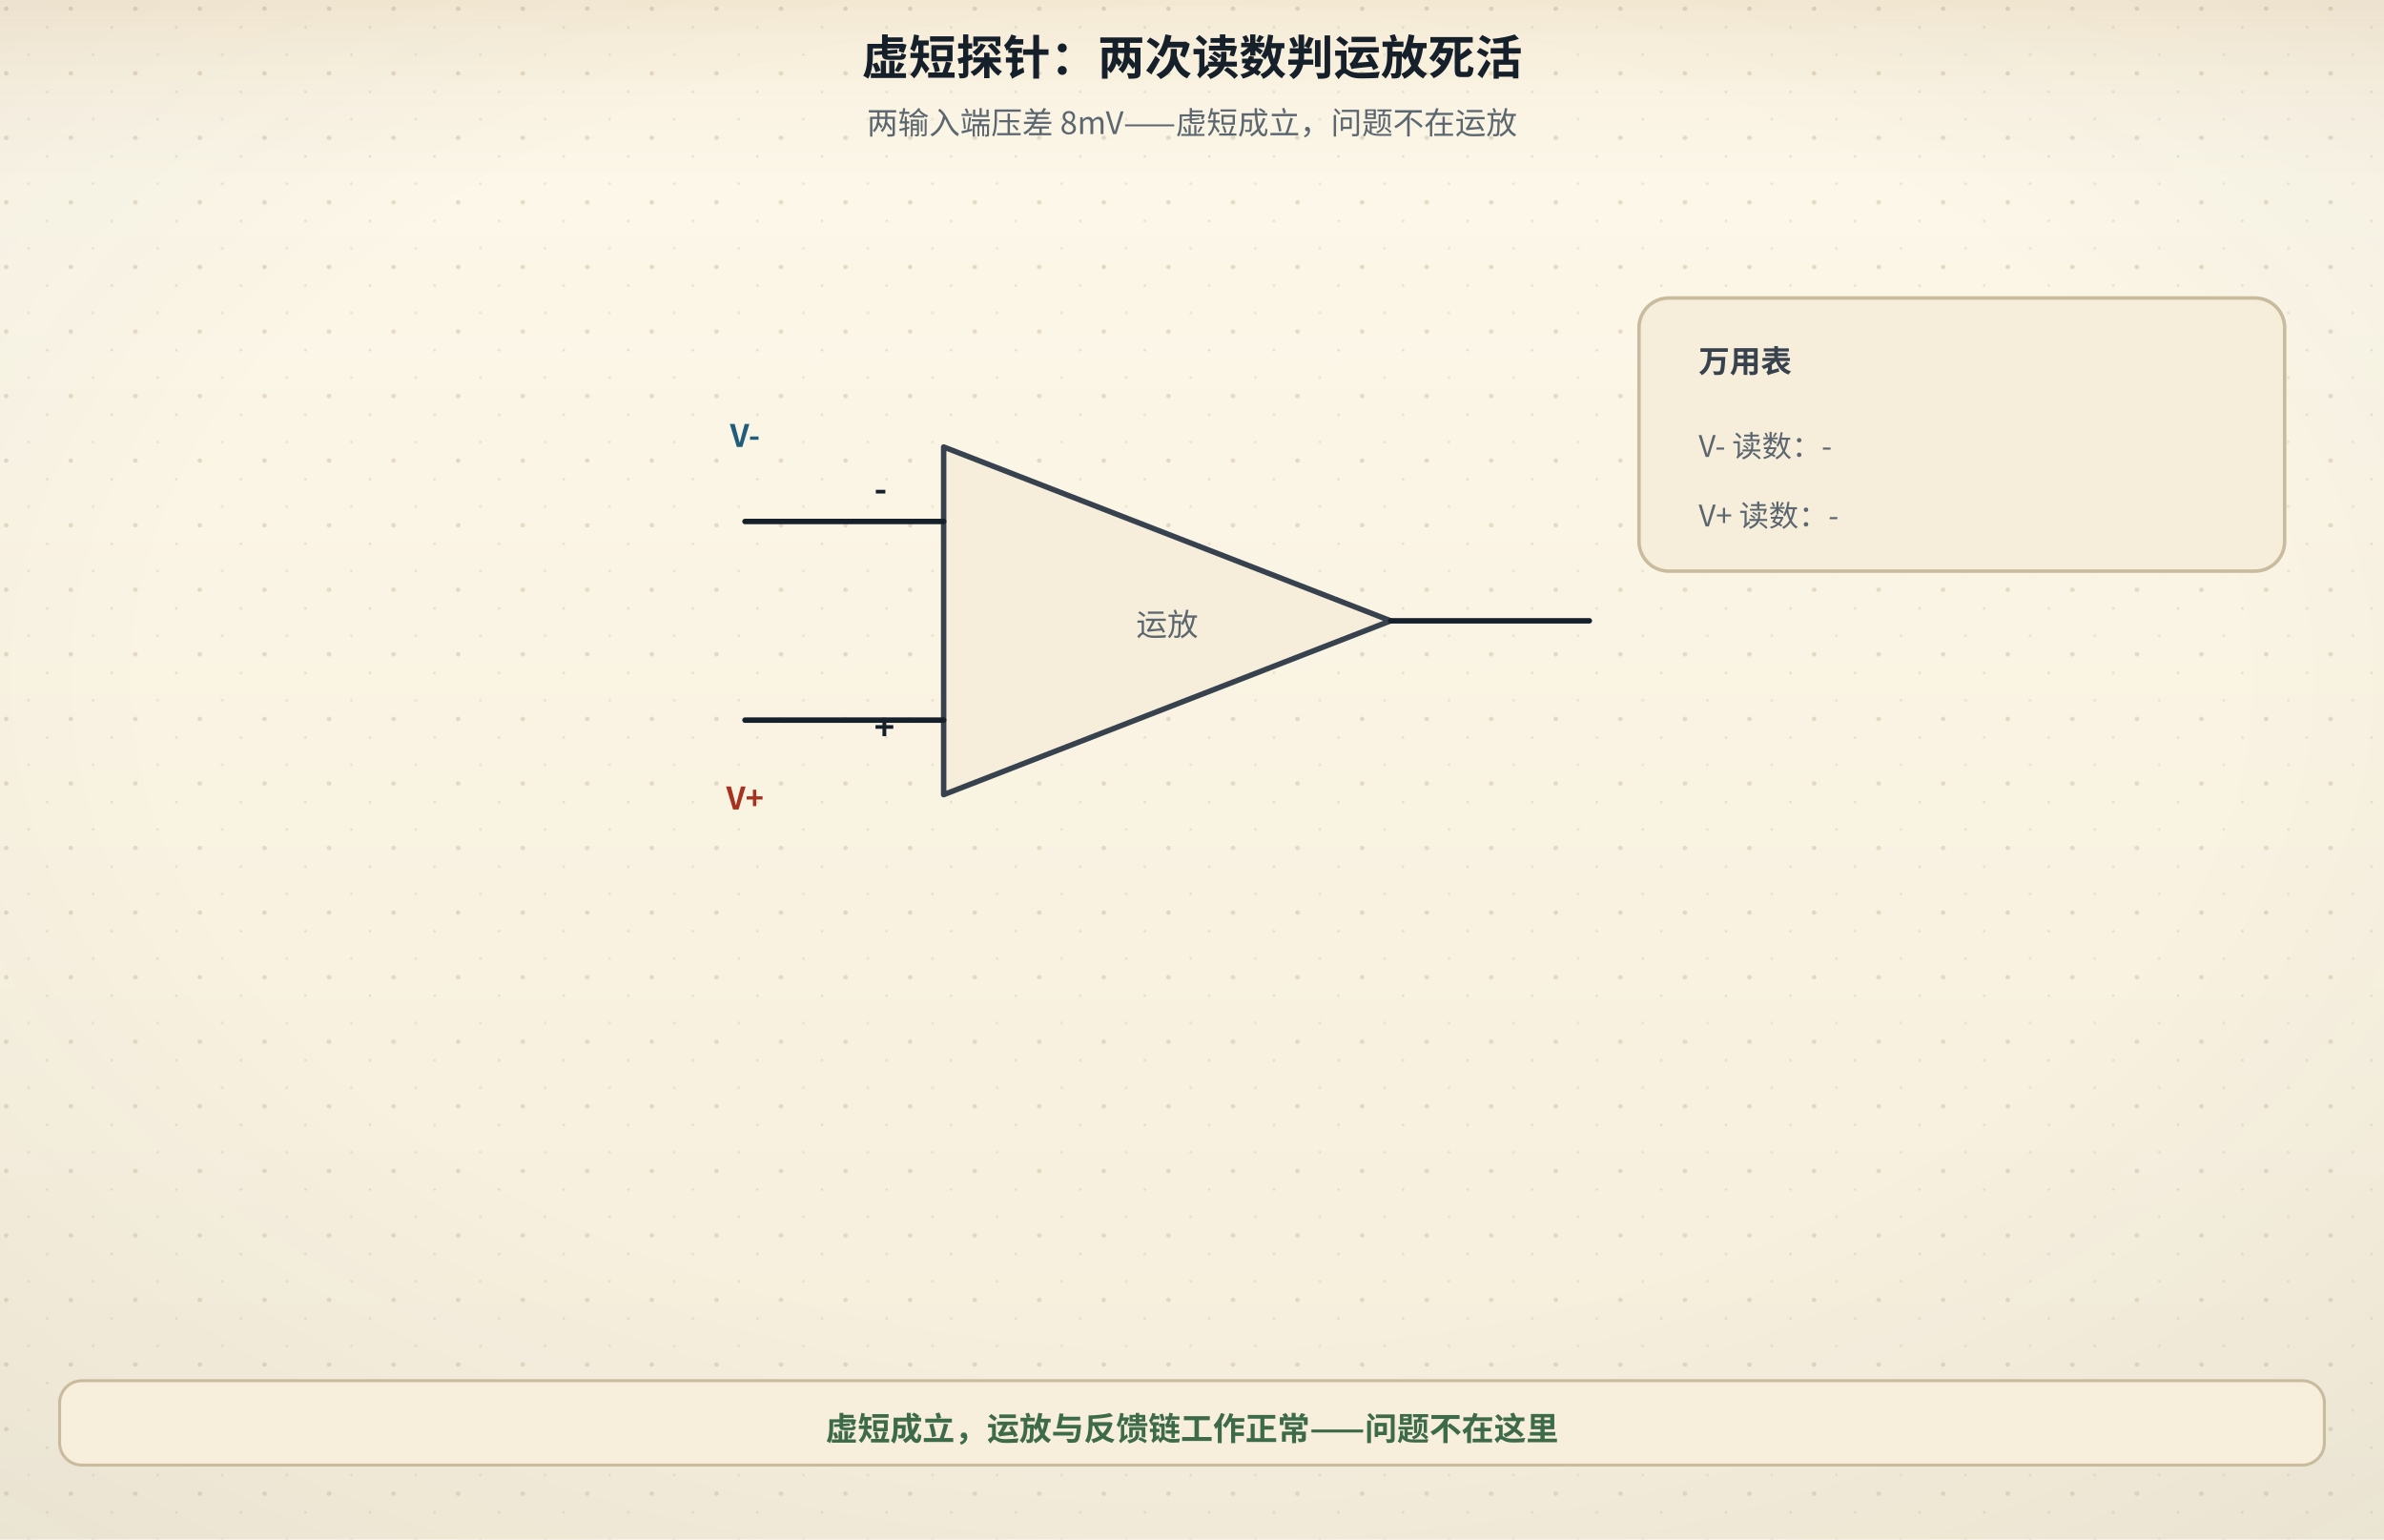
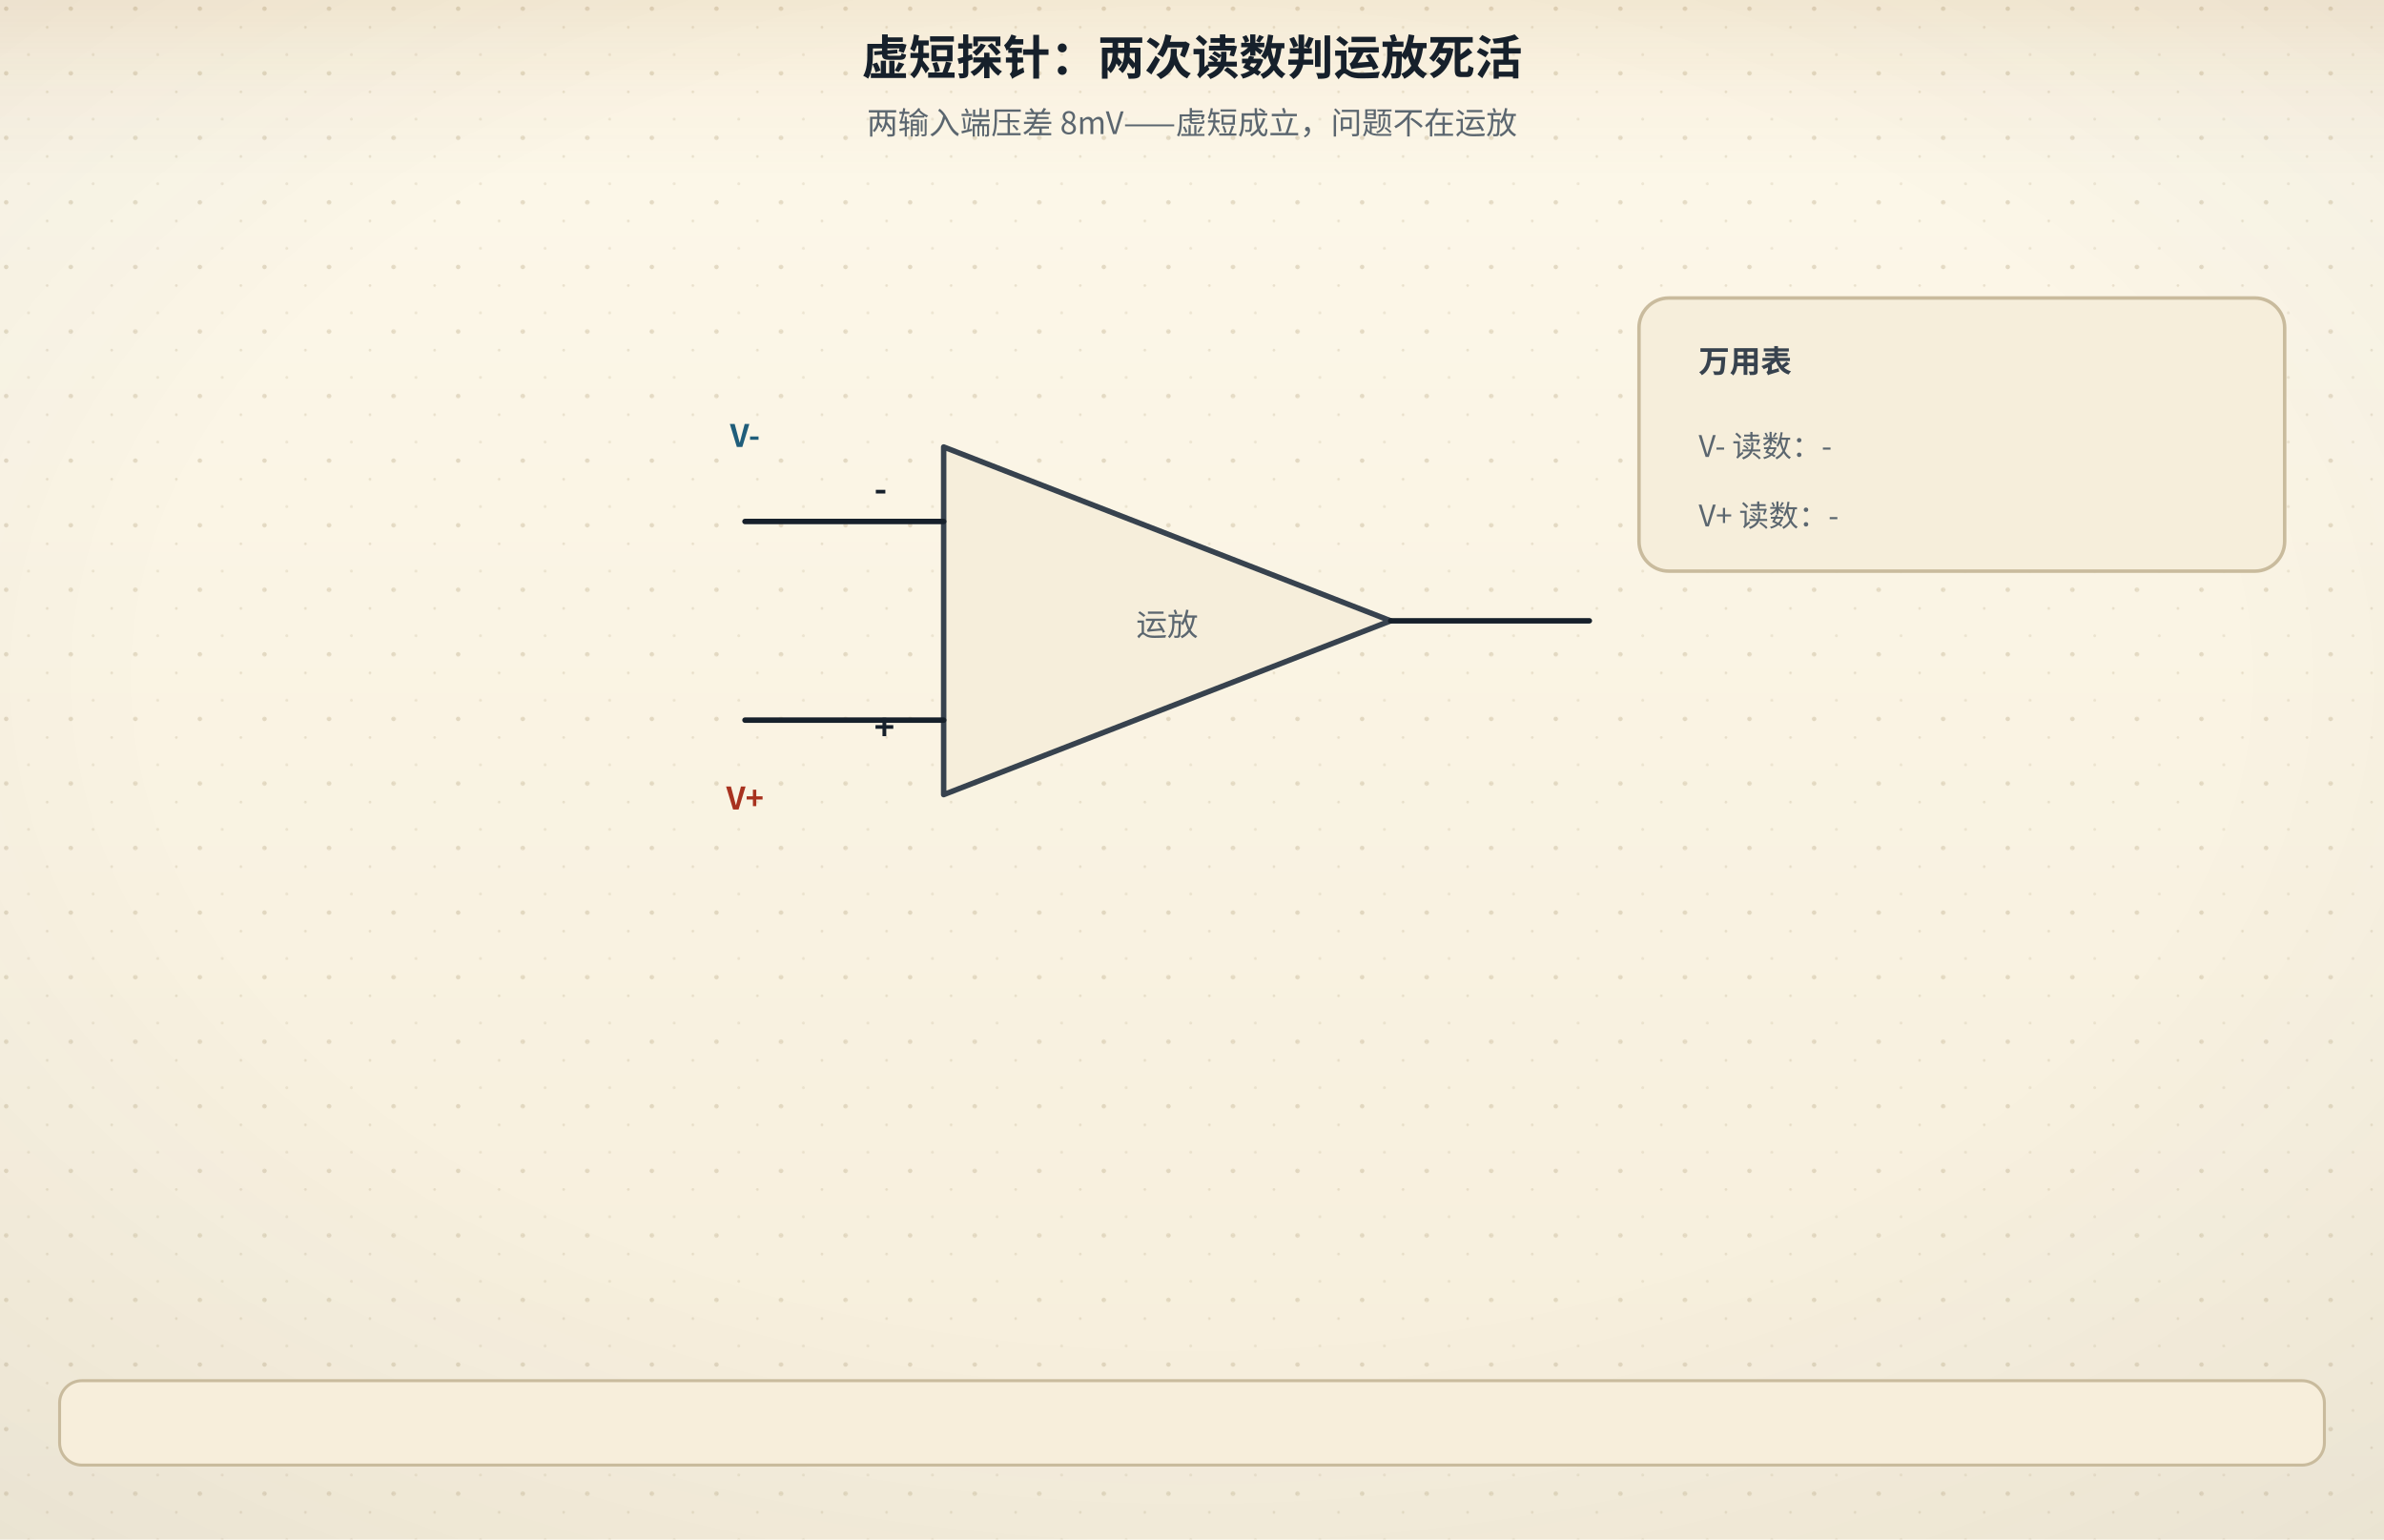
<svg xmlns="http://www.w3.org/2000/svg" viewBox="0 0 960 620" role="img" aria-labelledby="figTitle figDesc">
  <defs>
    <linearGradient id="bgL" x1="0" y1="0" x2="0" y2="1">
      <stop offset="0" stop-color="#fdf8ea" />
      <stop offset="1" stop-color="#f6eedb" />
    </linearGradient>
    <linearGradient id="bgD" x1="0" y1="0" x2="0" y2="1">
      <stop offset="0" stop-color="#141310" />
      <stop offset="1" stop-color="#1d1a14" />
    </linearGradient>
    <radialGradient id="vig" cx="0.5" cy="0.44" r="0.78">
      <stop offset="0.55" stop-color="#16202b" stop-opacity="0" />
      <stop offset="1" stop-color="#16202b" stop-opacity="0.055" />
    </radialGradient>
    <linearGradient id="hdr" x1="0" y1="0" x2="0" y2="1">
      <stop offset="0" stop-color="#a4630f" stop-opacity="0.10" />
      <stop offset="0.55" stop-color="#a4630f" stop-opacity="0.028" />
      <stop offset="1" stop-color="#a4630f" stop-opacity="0" />
    </linearGradient>
    <linearGradient id="hdrD" x1="0" y1="0" x2="0" y2="1">
      <stop offset="0" stop-color="#dcab63" stop-opacity="0.13" />
      <stop offset="0.55" stop-color="#dcab63" stop-opacity="0.04" />
      <stop offset="1" stop-color="#dcab63" stop-opacity="0" />
    </linearGradient>
    <pattern id="dots" width="26" height="26" patternUnits="userSpaceOnUse">
      <circle cx="2.5" cy="3.5" r="0.9" fill="#c9bb9d" />
      <circle cx="19" cy="11" r="0.55" fill="#c9bb9d" opacity="0.7" />
      <circle cx="11.5" cy="22" r="0.6" fill="#c9bb9d" opacity="0.55" />
    </pattern>
    <filter id="soft" x="-40%" y="-40%" width="180%" height="180%">
      <feDropShadow dx="0" dy="1.4" stdDeviation="2" flood-color="#16202b" flood-opacity="0.13" />
    </filter>
    <filter id="pglow" x="-70%" y="-70%" width="240%" height="240%">
      <feGaussianBlur stdDeviation="1.7" result="b" />
      <feMerge>
        <feMergeNode in="b" />
        <feMergeNode in="SourceGraphic" />
      </feMerge>
    </filter>
  </defs>
  <rect class="page-bg" width="960" height="620" fill="url(#bgL)" />
  <rect class="page-grain" width="960" height="620" fill="url(#dots)" />
  <rect class="page-vig" width="960" height="620" fill="url(#vig)" />
  <rect class="page-hdr" width="960" height="72" fill="url(#hdr)" />
  <style>
text{font-family:"Segoe UI","Microsoft YaHei","PingFang SC","Hiragino Sans GB","Noto Sans CJK SC","Source Han Sans SC","Noto Sans SC",sans-serif;}
line,path,polyline,polygon{stroke-linecap:round;stroke-linejoin:round}
.page-bg{fill:url(#bgL)}
.page-grain{opacity:.5}
.page-vig{opacity:1}
.page-hdr{fill:url(#hdr)}
@media (prefers-color-scheme: dark){
.page-bg{fill:url(#bgD)}
.page-grain{opacity:.34}
.page-vig{opacity:.5}
.page-hdr{fill:url(#hdrD)}
[fill="#fdf8ea"]{fill:#141310}
[stroke="#fdf8ea"]{stroke:#141310}
[fill="#f6eedb"]{fill:#1d1a14}
[stroke="#f6eedb"]{stroke:#1d1a14}
[fill="#e0d3b8"]{fill:#3b3529}
[stroke="#e0d3b8"]{stroke:#3b3529}
[fill="#c9bb9d"]{fill:#4a4436}
[stroke="#c9bb9d"]{stroke:#4a4436}
[fill="#16202b"]{fill:#ece4d3}
[stroke="#16202b"]{stroke:#ece4d3}
[fill="#37424e"]{fill:#cfc6b4}
[stroke="#37424e"]{stroke:#cfc6b4}
[fill="#5b666f"]{fill:#a79e8b}
[stroke="#5b666f"]{stroke:#a79e8b}
[fill="#8b8272"]{fill:#857c6c}
[stroke="#8b8272"]{stroke:#857c6c}
text[fill="#fdf8ea"]{fill:#f9f3e3}
[fill="#e6eff3"]{fill:#17262e}
[fill="#e4f1f3"]{fill:#15262a}
[fill="#e8efe6"]{fill:#182418}
[fill="#f6e7e1"]{fill:#281a16}
[fill="#f7eedb"]{fill:#292114}
[fill="#efe8ee"]{fill:#241c22}
text[fill="#1f5d7a"]{fill:#7fb7cf}
:is(rect,circle,path,line,polygon,polyline,ellipse,g)[fill="#1f5d7a"]{fill:#2b4d5f}
[stroke="#1f5d7a"]{stroke:#6fa3b9}
text[fill="#2f7f96"]{fill:#8ac9d8}
:is(rect,circle,path,line,polygon,polyline,ellipse,g)[fill="#2f7f96"]{fill:#2b5660}
[stroke="#2f7f96"]{stroke:#77b2c1}
text[fill="#3d6b4a"]{fill:#98c096}
:is(rect,circle,path,line,polygon,polyline,ellipse,g)[fill="#3d6b4a"]{fill:#2f4a33}
[stroke="#3d6b4a"]{stroke:#7aa87c}
text[fill="#a8321f"]{fill:#e0907a}
:is(rect,circle,path,line,polygon,polyline,ellipse,g)[fill="#a8321f"]{fill:#55231b}
[stroke="#a8321f"]{stroke:#c07a63}
text[fill="#a4630f"]{fill:#dcab63}
:is(rect,circle,path,line,polygon,polyline,ellipse,g)[fill="#a4630f"]{fill:#553a17}
[stroke="#a4630f"]{stroke:#c08a45}
text[fill="#6b3f63"]{fill:#c4a2bf}
:is(rect,circle,path,line,polygon,polyline,ellipse,g)[fill="#6b3f63"]{fill:#452c40}
[stroke="#6b3f63"]{stroke:#a17c9b}
}
</style>
  <text x="480" y="30" text-anchor="middle" font-size="19" font-weight="bold" fill="#16202b">虚短探针：两次读数判运放死活</text>
  <text x="480" y="54" text-anchor="middle" font-size="12.5" fill="#5b666f">两输入端压差 8mV——虚短成立，问题不在运放</text>
  <polygon points="380,180 380,320 560,250" fill="#f6eedb" stroke="#37424e" stroke-width="2.2" />
  <line x1="300" y1="210" x2="380" y2="210" stroke="#16202b" stroke-width="2.2" />
  <line x1="300" y1="290" x2="380" y2="290" stroke="#16202b" stroke-width="2.2" />
  <line x1="560" y1="250" x2="640" y2="250" stroke="#16202b" stroke-width="2.2" />
  <text x="352" y="202" font-size="14" font-weight="bold" fill="#16202b">-</text>
  <text x="352" y="298" font-size="14" font-weight="bold" fill="#16202b">+</text>
  <text x="470" y="256" text-anchor="middle" font-size="12.5" fill="#5b666f">运放</text>
  <text x="300" y="180" text-anchor="middle" font-size="12.5" font-weight="bold" fill="#1f5d7a">V-</text>
  <text x="300" y="326" text-anchor="middle" font-size="12.5" font-weight="bold" fill="#a8321f">V+</text>
  <rect x="660" y="120" width="260" height="110" rx="12" fill="#f6eedb" stroke="#c9bb9d" stroke-width="1.4" />
  <text x="684" y="150" font-size="12.5" font-weight="bold" fill="#37424e">万用表</text>
  <text x="684" y="184" font-size="12" fill="#5b666f">V- 读数：-</text>
  <text x="684" y="212" font-size="12" fill="#5b666f">V+ 读数：-</text>
-   <g opacity="0">
+   <g data-beat="量V-" opacity="0">
    <circle cx="340" cy="210" r="9" fill="#e6eff3" stroke="#1f5d7a" stroke-width="2" />
    <text x="660" y="184" font-size="14" font-weight="bold" fill="#1f5d7a">V- 读数：2.500V</text>
    <animate attributeName="opacity" values="0;1" keyTimes="0;1" calcMode="spline" keySplines="0.25 0.1 0.25 1" begin="1.5s" dur="0.45s" fill="freeze" />
    <animate attributeName="opacity" values="1;0" keyTimes="0;1" calcMode="spline" keySplines="0.4 0 0.6 1" begin="3s" dur="0.4s" fill="freeze" />
    <animateTransform attributeName="transform" type="translate" from="0 0" to="0 -6" begin="1.5s" dur="0.6s" fill="freeze" calcMode="spline" keySplines="0.25 0.1 0.25 1" keyTimes="0;1" />
  </g>
-   <g opacity="0">
+   <g data-beat="量V+" opacity="0">
    <circle cx="340" cy="290" r="9" fill="#f6e7e1" stroke="#a8321f" stroke-width="2" />
    <text x="660" y="212" font-size="14" font-weight="bold" fill="#a8321f">V+ 读数：2.508V</text>
    <animate attributeName="opacity" values="0;1" keyTimes="0;1" calcMode="spline" keySplines="0.25 0.1 0.25 1" begin="3s" dur="0.45s" fill="freeze" />
    <animate attributeName="opacity" values="1;0" keyTimes="0;1" calcMode="spline" keySplines="0.4 0 0.6 1" begin="4.5s" dur="0.4s" fill="freeze" />
    <animateTransform attributeName="transform" type="translate" from="0 0" to="0 -6" begin="3s" dur="0.6s" fill="freeze" calcMode="spline" keySplines="0.25 0.1 0.25 1" keyTimes="0;1" />
  </g>
-   <g opacity="0">
+   <g data-beat="算压差" opacity="0">
    <rect x="660" y="244" width="260" height="52" rx="10" fill="#f7eedb" stroke="#a4630f" stroke-width="1.8" />
    <text x="684" y="276" font-size="14" font-weight="bold" fill="#a4630f">压差 2.508 - 2.500 = 8mV</text>
    <animate attributeName="opacity" values="0;1" keyTimes="0;1" calcMode="spline" keySplines="0.25 0.1 0.25 1" begin="4.5s" dur="0.45s" fill="freeze" />
    <animate attributeName="opacity" values="1;0" keyTimes="0;1" calcMode="spline" keySplines="0.4 0 0.6 1" begin="6s" dur="0.4s" fill="freeze" />
    <animateTransform attributeName="transform" type="translate" from="0 0" to="8 0" begin="4.5s" dur="0.6s" fill="freeze" calcMode="spline" keySplines="0.25 0.1 0.25 1" keyTimes="0;1" />
  </g>
-   <g opacity="0">
+   <g data-beat="判读" opacity="0">
    <rect x="60" y="400" width="840" height="120" rx="12" fill="#e8efe6" stroke="#3d6b4a" stroke-width="2" />
    <text x="84" y="436" font-size="14" font-weight="bold" fill="#3d6b4a">判读：压差 8mV 远小于几十 mV 阈值 → 虚短成立</text>
    <text x="84" y="466" font-size="12.5" fill="#16202b">运放两输入端近似等电位，反馈在正常工作——问题不在运放，</text>
    <text x="84" y="490" font-size="12.5" fill="#16202b">嫌疑移交：供电、前级信号、输出负载。</text>
    <animate attributeName="opacity" values="0;1" keyTimes="0;1" calcMode="spline" keySplines="0.25 0.1 0.25 1" begin="6s" dur="0.45s" fill="freeze" />
    <animateTransform attributeName="transform" type="translate" from="0 0" to="0 -4" begin="6s" dur="0.6s" fill="freeze" calcMode="spline" keySplines="0.25 0.1 0.25 1" keyTimes="0;1" />
  </g>
  <rect x="24" y="556" width="912" height="34" rx="9" fill="#f7eedb" stroke="#c9bb9d" stroke-width="1.2" />
-   <g opacity="0">
-     <animate attributeName="opacity" values="0;1" keyTimes="0;1" calcMode="spline" keySplines="0.25 0.1 0.25 1" begin="0s" dur="0.45s" fill="freeze" />
-     <animate attributeName="opacity" values="1;0" keyTimes="0;1" calcMode="spline" keySplines="0.4 0 0.6 1" begin="1.5s" dur="0.4s" fill="freeze" />
+   <g data-caption="认脚" opacity="0">
+     <animate attributeName="opacity" values="0;1" keyTimes="0;1" calcMode="spline" keySplines="0.25 0.1 0.25 1" begin="0s" dur="0.2s" fill="freeze" />
+     <animate attributeName="opacity" values="1;0" keyTimes="0;1" calcMode="spline" keySplines="0.4 0 0.6 1" begin="1.3s" dur="0.2s" fill="freeze" />
    <text x="480" y="580" text-anchor="middle" font-size="13" font-weight="bold" fill="#1f5d7a">运放两输入端：V-（反相）与 V+（同相）——虚短验证就从这两个脚开始</text>
  </g>
-   <g opacity="0">
-     <animate attributeName="opacity" values="0;1" keyTimes="0;1" calcMode="spline" keySplines="0.25 0.1 0.25 1" begin="1.5s" dur="0.45s" fill="freeze" />
-     <animate attributeName="opacity" values="1;0" keyTimes="0;1" calcMode="spline" keySplines="0.4 0 0.6 1" begin="3s" dur="0.4s" fill="freeze" />
+   <g data-caption="量V-" opacity="0">
+     <animate attributeName="opacity" values="0;1" keyTimes="0;1" calcMode="spline" keySplines="0.25 0.1 0.25 1" begin="1.5s" dur="0.2s" fill="freeze" />
+     <animate attributeName="opacity" values="1;0" keyTimes="0;1" calcMode="spline" keySplines="0.4 0 0.6 1" begin="2.8s" dur="0.2s" fill="freeze" />
    <text x="480" y="580" text-anchor="middle" font-size="13" font-weight="bold" fill="#1f5d7a">第一步：表笔落 V-，读数 2.500V</text>
  </g>
-   <g opacity="0">
-     <animate attributeName="opacity" values="0;1" keyTimes="0;1" calcMode="spline" keySplines="0.25 0.1 0.25 1" begin="3s" dur="0.45s" fill="freeze" />
-     <animate attributeName="opacity" values="1;0" keyTimes="0;1" calcMode="spline" keySplines="0.4 0 0.6 1" begin="4.5s" dur="0.4s" fill="freeze" />
+   <g data-caption="量V+" opacity="0">
+     <animate attributeName="opacity" values="0;1" keyTimes="0;1" calcMode="spline" keySplines="0.25 0.1 0.25 1" begin="3s" dur="0.2s" fill="freeze" />
+     <animate attributeName="opacity" values="1;0" keyTimes="0;1" calcMode="spline" keySplines="0.4 0 0.6 1" begin="4.3s" dur="0.2s" fill="freeze" />
    <text x="480" y="580" text-anchor="middle" font-size="13" font-weight="bold" fill="#a8321f">第二步：表笔落 V+，读数 2.508V</text>
  </g>
-   <g opacity="0">
-     <animate attributeName="opacity" values="0;1" keyTimes="0;1" calcMode="spline" keySplines="0.25 0.1 0.25 1" begin="4.5s" dur="0.45s" fill="freeze" />
-     <animate attributeName="opacity" values="1;0" keyTimes="0;1" calcMode="spline" keySplines="0.4 0 0.6 1" begin="6s" dur="0.4s" fill="freeze" />
+   <g data-caption="算压差" opacity="0">
+     <animate attributeName="opacity" values="0;1" keyTimes="0;1" calcMode="spline" keySplines="0.25 0.1 0.25 1" begin="4.5s" dur="0.2s" fill="freeze" />
+     <animate attributeName="opacity" values="1;0" keyTimes="0;1" calcMode="spline" keySplines="0.4 0 0.6 1" begin="5.8s" dur="0.2s" fill="freeze" />
    <text x="480" y="580" text-anchor="middle" font-size="13" font-weight="bold" fill="#a4630f">压差 = 2.508 - 2.500 = 8mV，远小于供电轨</text>
  </g>
-   <g opacity="1">
+   <g data-caption="判读" opacity="0">
+     <animate attributeName="opacity" values="0;1" keyTimes="0;1" calcMode="spline" keySplines="0.25 0.1 0.25 1" begin="6s" dur="0.2s" fill="freeze" />
    <text x="480" y="580" text-anchor="middle" font-size="13" font-weight="bold" fill="#3d6b4a">虚短成立，运放与反馈链工作正常——问题不在这里</text>
  </g>
</svg>
